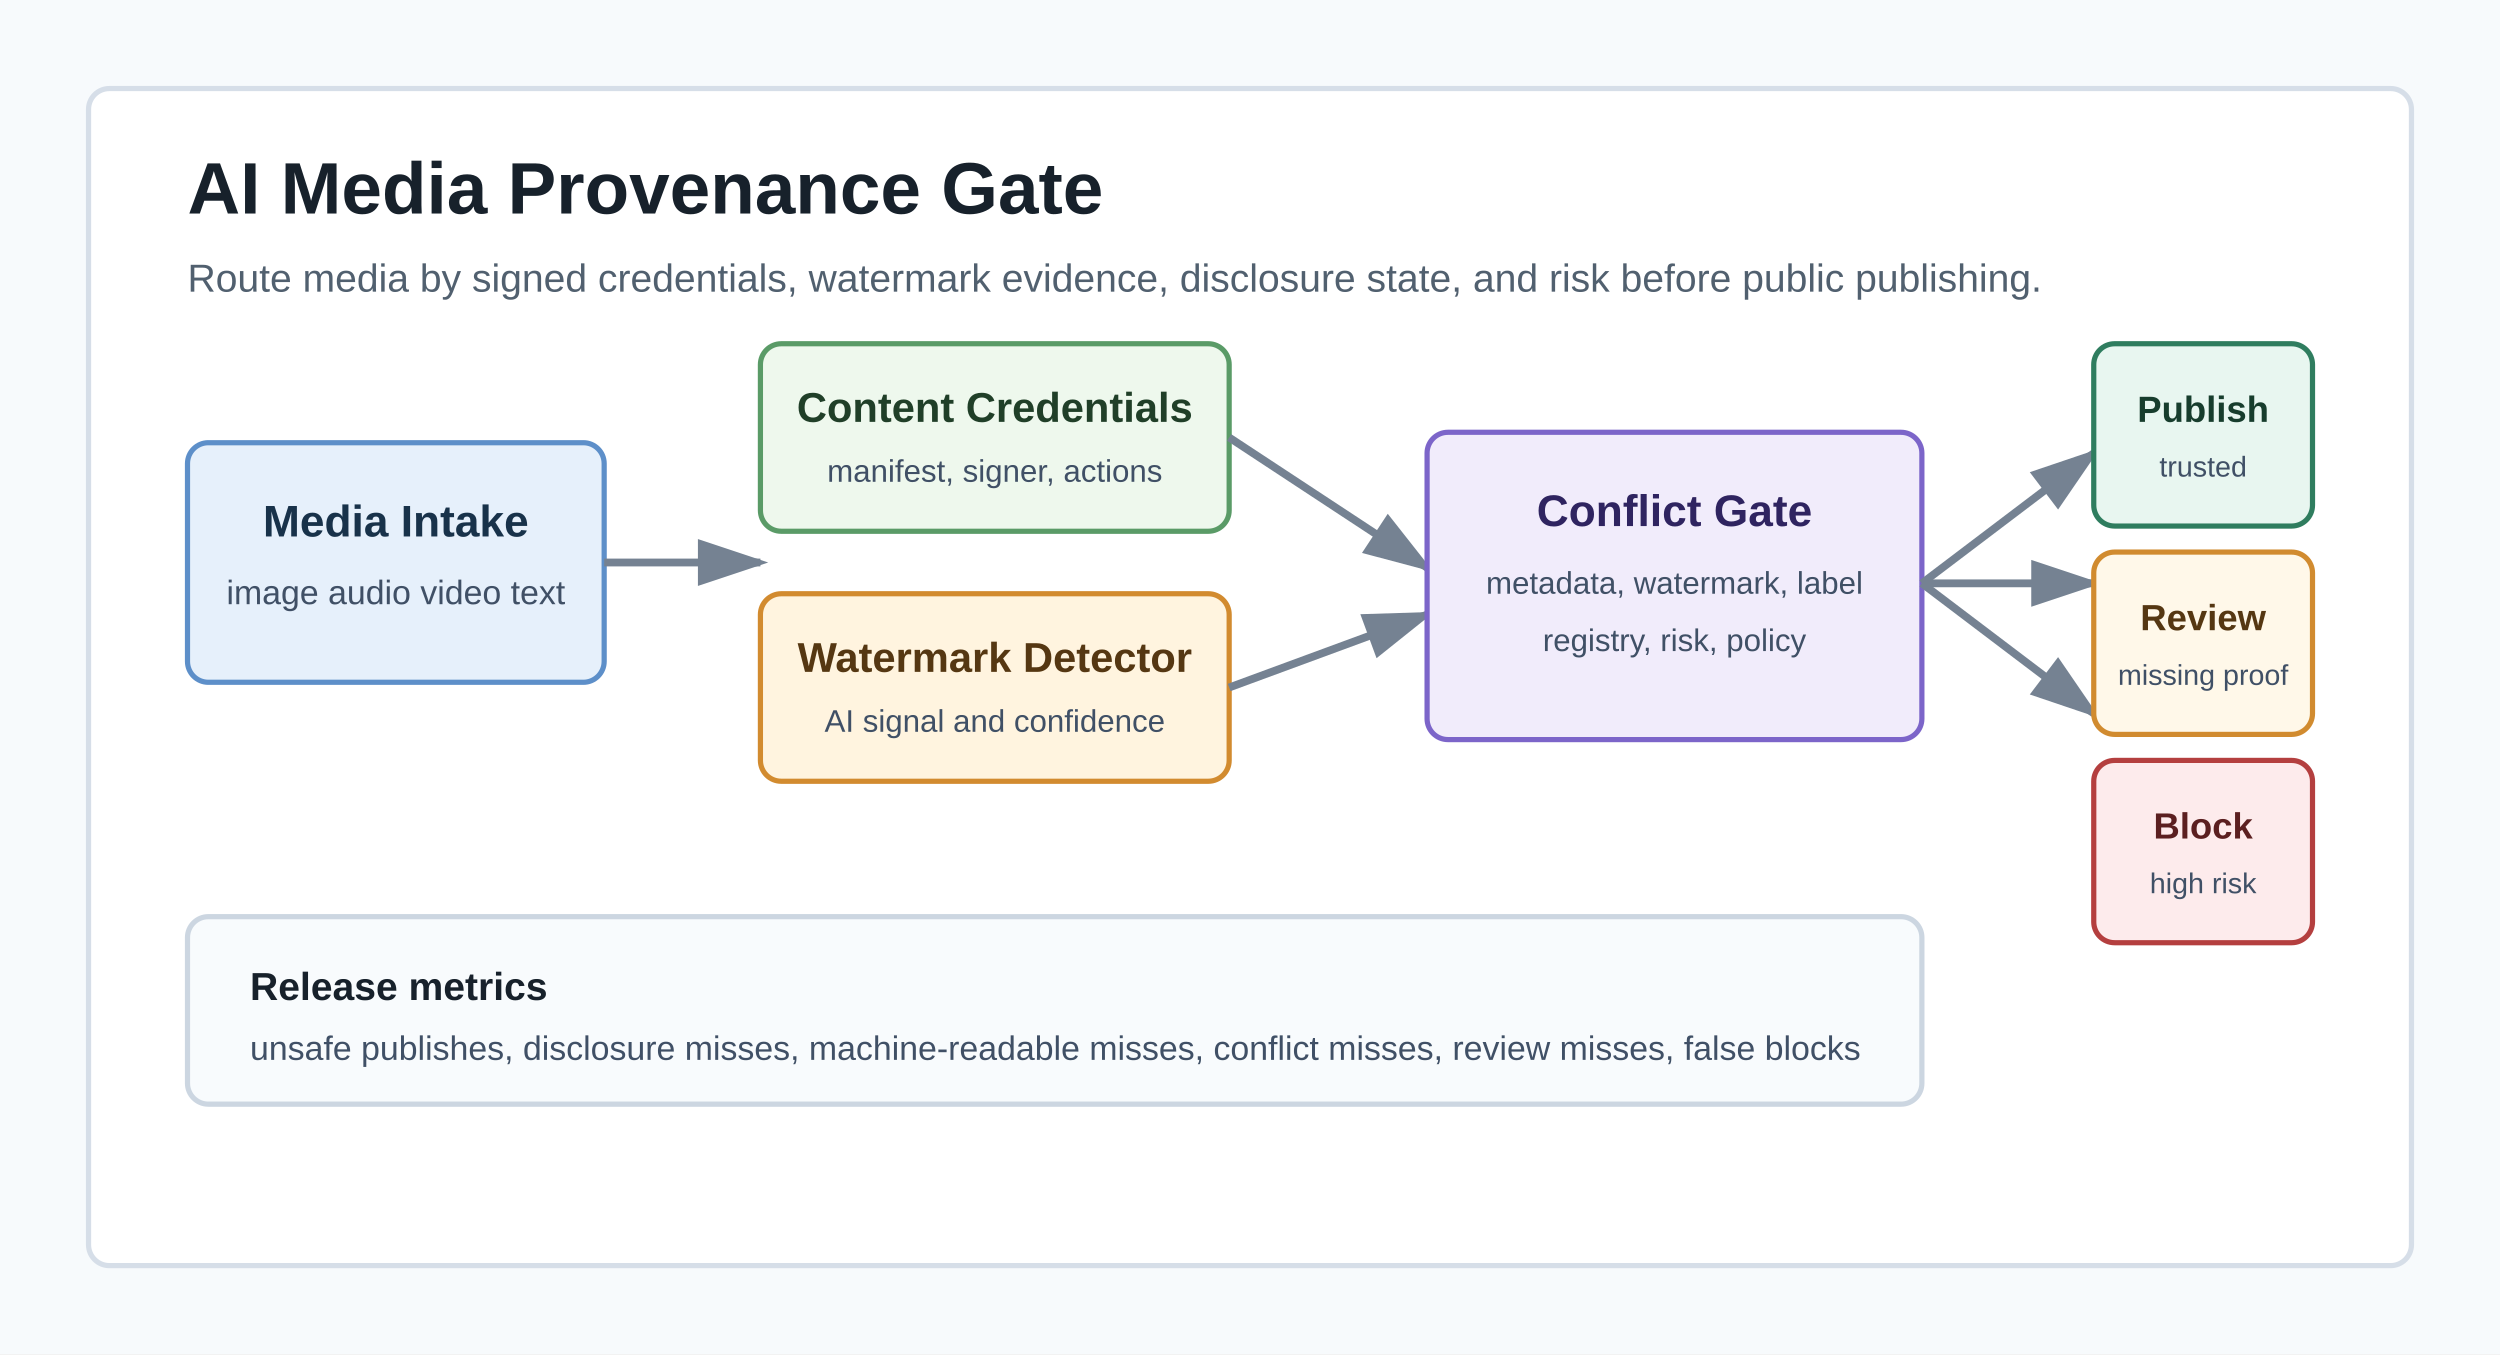
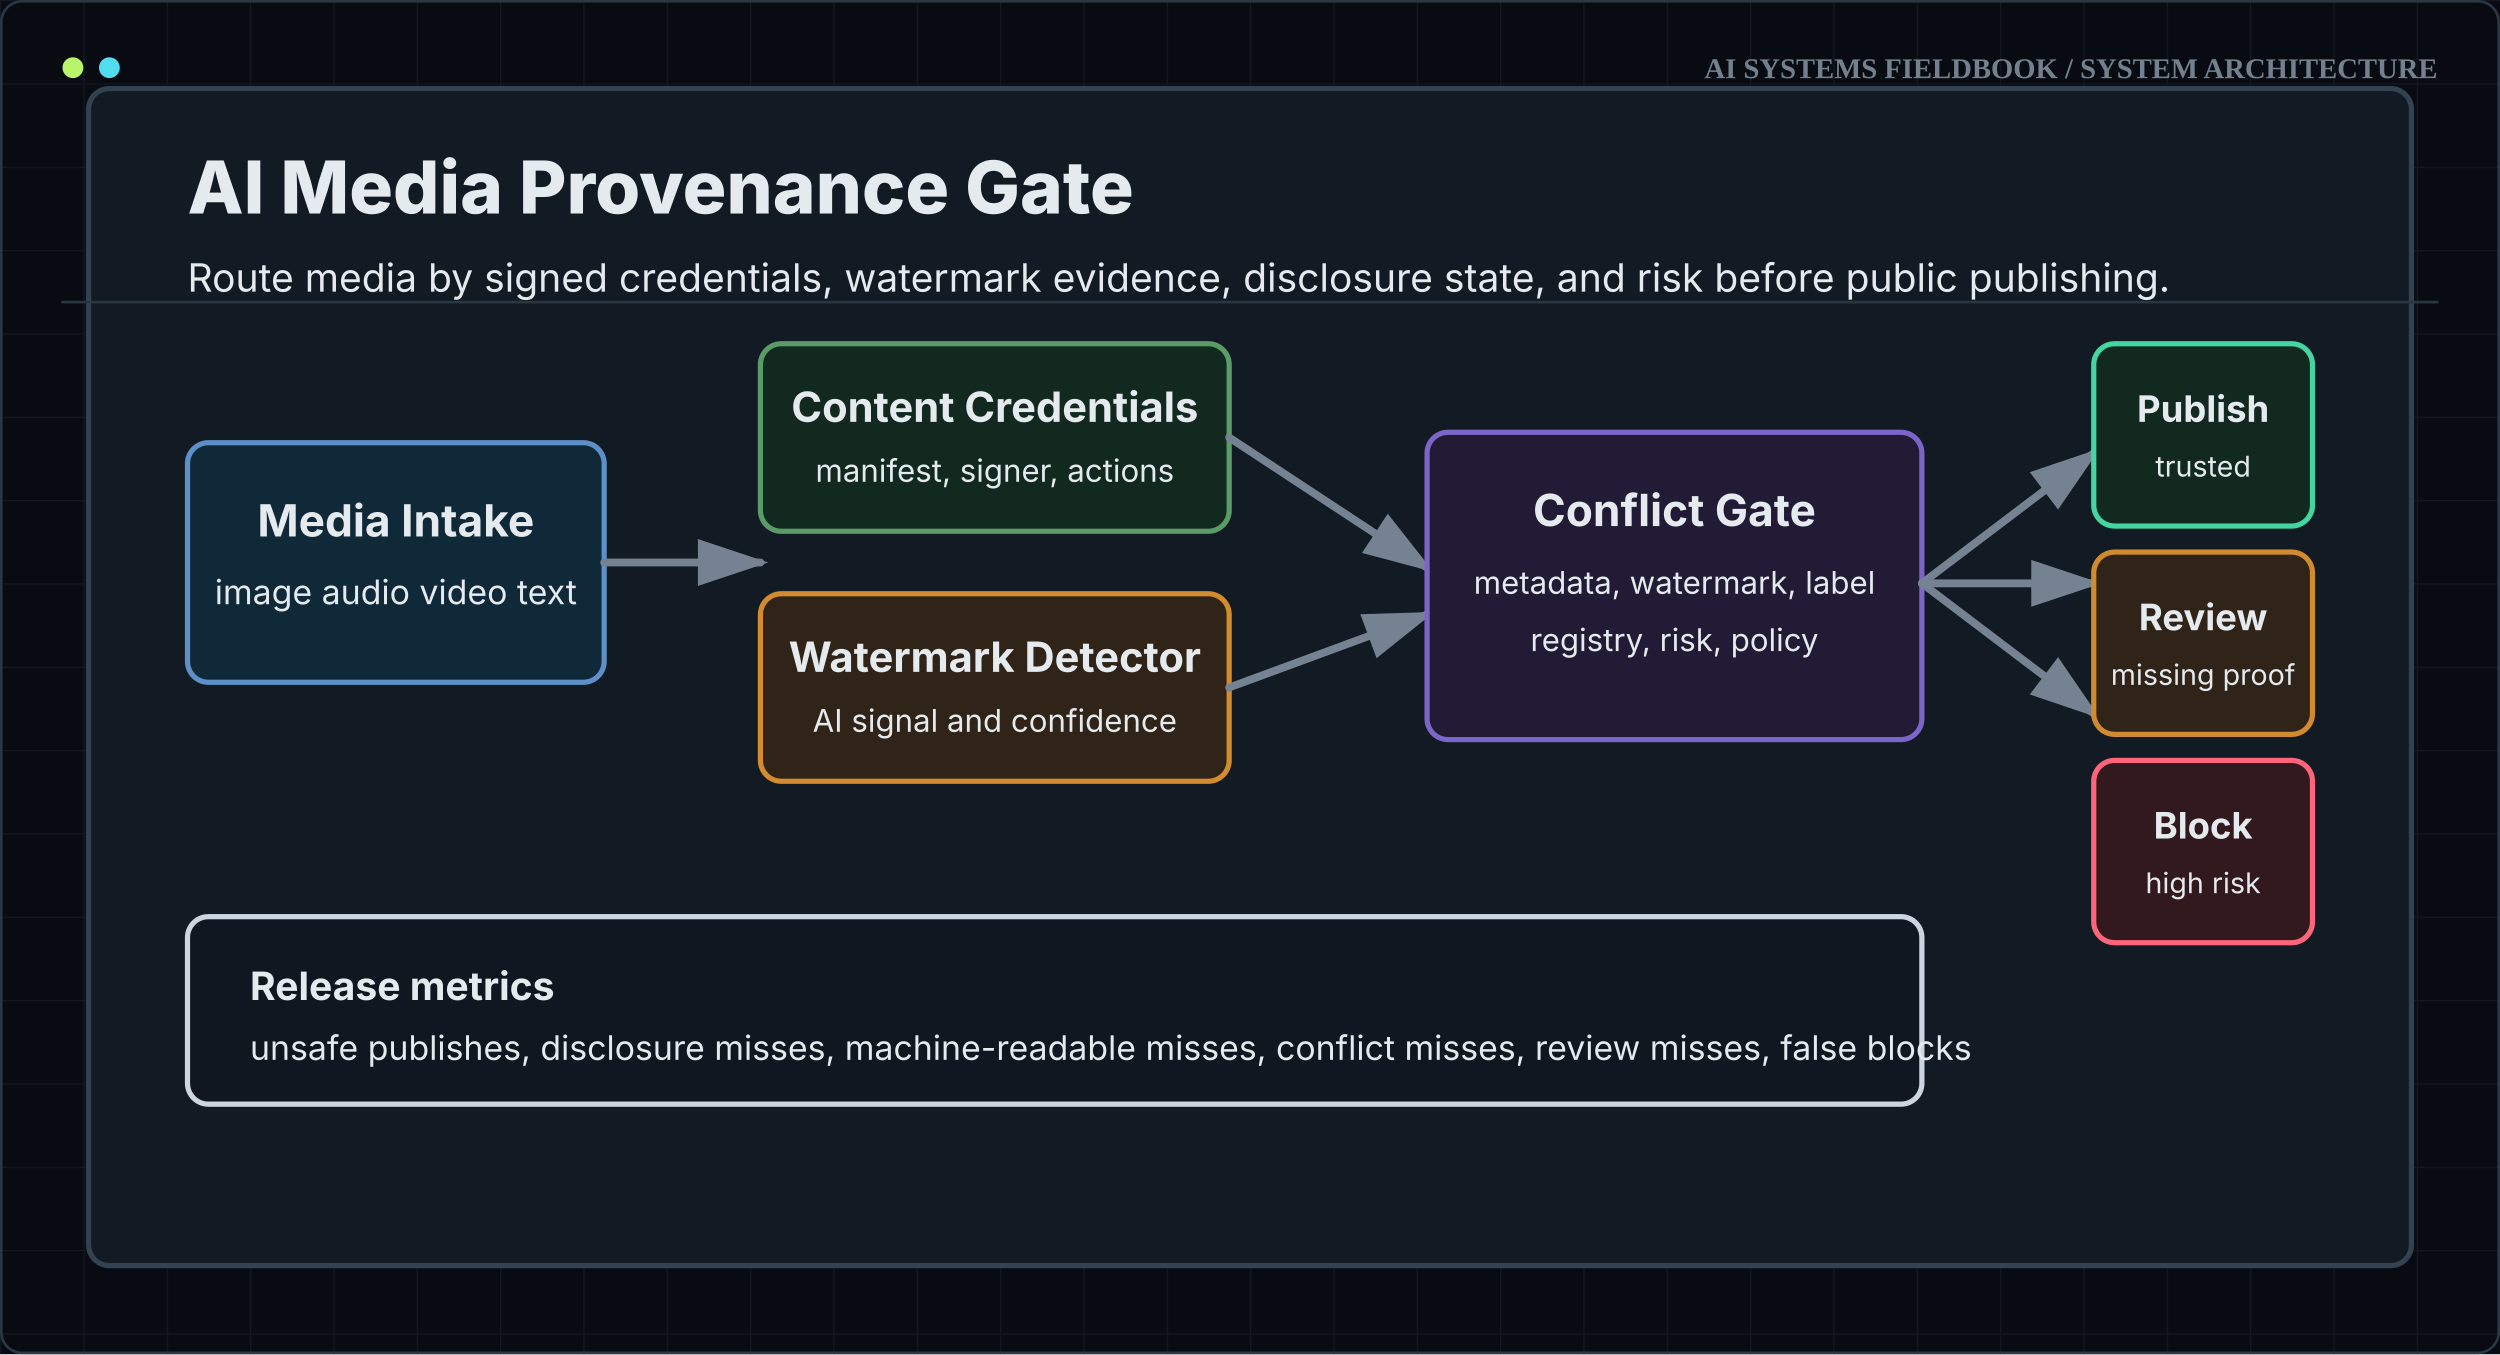
- <svg xmlns="http://www.w3.org/2000/svg" viewBox="0 0 960 520" role="img" aria-labelledby="title desc">
-   <rect width="960" height="520" fill="#f7fafc" />
-   <rect x="34" y="34" width="892" height="452" rx="8" fill="#ffffff" stroke="#d6dee8" stroke-width="2" />
-   <text x="72" y="82" fill="#17212b" font-family="Arial, sans-serif" font-size="28" font-weight="800">AI Media Provenance Gate</text>
-   <text x="72" y="112" fill="#51606f" font-family="Arial, sans-serif" font-size="15">Route media by signed credentials, watermark evidence, disclosure state, and risk before public publishing.</text>
-   <g font-family="Arial, sans-serif">
-     <rect x="72" y="170" width="160" height="92" rx="8" fill="#e6f0fb" stroke="#5d8fc9" stroke-width="2" />
+ <svg xmlns="http://www.w3.org/2000/svg" viewBox="0 0 960 520" role="img" aria-labelledby="title desc" data-visual-quality="publication" data-visual-system="fieldbook-v2" data-text-fit="bounded">
+   <defs id="fieldbook-v2-defs">
+     <pattern id="fieldbook-grid" width="32" height="32" patternUnits="userSpaceOnUse">
+       <path d="M 32 0 L 0 0 0 32" fill="none" stroke="#27323d" stroke-width="1" />
+     </pattern>
+   </defs>
+   <g aria-hidden="true" data-fieldbook-frame="background">
+     <rect width="960" height="520" fill="#080c12" />
+     <rect width="960" height="520" fill="url(#fieldbook-grid)" opacity="0.32" />
+   </g>
+   <rect x="34" y="34" width="892" height="452" rx="8" fill="#121a23" stroke="#334250" stroke-width="2" />
+   <text x="72" y="82" fill="#17212b" font-family="Inter, system-ui, sans-serif" font-size="28" font-weight="800">AI Media Provenance Gate</text>
+   <text x="72" y="112" fill="#51606f" font-family="Inter, system-ui, sans-serif" font-size="15" textLength="842" lengthAdjust="spacingAndGlyphs">Route media by signed credentials, watermark evidence, disclosure state, and risk before public publishing.</text>
+   <g font-family="Inter, system-ui, sans-serif">
+     <rect x="72" y="170" width="160" height="92" rx="8" fill="#102938" stroke="#5d8fc9" stroke-width="2" />
    <text x="152" y="206" text-anchor="middle" fill="#18324a" font-size="17" font-weight="700">Media Intake</text>
    <text x="152" y="232" text-anchor="middle" fill="#405066" font-size="13">image audio video text</text>
    <path d="M232 216 L292 216" stroke="#758292" stroke-width="3" marker-end="url(#arrow)" />
-     <rect x="292" y="132" width="180" height="72" rx="8" fill="#eef8ed" stroke="#5a9b67" stroke-width="2" />
+     <rect x="292" y="132" width="180" height="72" rx="8" fill="#11291f" stroke="#5a9b67" stroke-width="2" />
    <text x="382" y="162" text-anchor="middle" fill="#203f28" font-size="16" font-weight="700">Content Credentials</text>
    <text x="382" y="185" text-anchor="middle" fill="#405066" font-size="12">manifest, signer, actions</text>
-     <rect x="292" y="228" width="180" height="72" rx="8" fill="#fff4df" stroke="#d28b2f" stroke-width="2" />
+     <rect x="292" y="228" width="180" height="72" rx="8" fill="#302418" stroke="#d28b2f" stroke-width="2" />
    <text x="382" y="258" text-anchor="middle" fill="#553712" font-size="16" font-weight="700">Watermark Detector</text>
    <text x="382" y="281" text-anchor="middle" fill="#405066" font-size="12">AI signal and confidence</text>
    <path d="M472 168 L548 218" stroke="#758292" stroke-width="3" marker-end="url(#arrow)" />
    <path d="M472 264 L548 236" stroke="#758292" stroke-width="3" marker-end="url(#arrow)" />
-     <rect x="548" y="166" width="190" height="118" rx="8" fill="#f1ecfb" stroke="#7c65c9" stroke-width="2" />
+     <rect x="548" y="166" width="190" height="118" rx="8" fill="#211b35" stroke="#7c65c9" stroke-width="2" />
    <text x="643" y="202" text-anchor="middle" fill="#2f2460" font-size="17" font-weight="700">Conflict Gate</text>
    <text x="643" y="228" text-anchor="middle" fill="#405066" font-size="12">metadata, watermark, label</text>
    <text x="643" y="250" text-anchor="middle" fill="#405066" font-size="12">registry, risk, policy</text>
    <path d="M738 224 L804 174" stroke="#758292" stroke-width="3" marker-end="url(#arrow)" />
    <path d="M738 224 L804 224" stroke="#758292" stroke-width="3" marker-end="url(#arrow)" />
    <path d="M738 224 L804 274" stroke="#758292" stroke-width="3" marker-end="url(#arrow)" />
-     <rect x="804" y="132" width="84" height="70" rx="8" fill="#e8f6f0" stroke="#2f7d5f" stroke-width="2" />
+     <rect x="804" y="132" width="84" height="70" rx="8" fill="#11291f" stroke="#43d6a0" stroke-width="2" />
    <text x="846" y="162" text-anchor="middle" fill="#173d2d" font-size="14" font-weight="700">Publish</text>
    <text x="846" y="183" text-anchor="middle" fill="#405066" font-size="11">trusted</text>
-     <rect x="804" y="212" width="84" height="70" rx="8" fill="#fff8e9" stroke="#d18b2f" stroke-width="2" />
+     <rect x="804" y="212" width="84" height="70" rx="8" fill="#302418" stroke="#d18b2f" stroke-width="2" />
    <text x="846" y="242" text-anchor="middle" fill="#553712" font-size="14" font-weight="700">Review</text>
    <text x="846" y="263" text-anchor="middle" fill="#405066" font-size="11">missing proof</text>
-     <rect x="804" y="292" width="84" height="70" rx="8" fill="#fdebec" stroke="#b43f3f" stroke-width="2" />
+     <rect x="804" y="292" width="84" height="70" rx="8" fill="#32191e" stroke="#ff657a" stroke-width="2" />
    <text x="846" y="322" text-anchor="middle" fill="#5b1f20" font-size="14" font-weight="700">Block</text>
    <text x="846" y="343" text-anchor="middle" fill="#405066" font-size="11">high risk</text>
-     <rect x="72" y="352" width="666" height="72" rx="8" fill="#f8fbfd" stroke="#ccd6e1" stroke-width="2" />
+     <rect x="72" y="352" width="666" height="72" rx="8" fill="#101720" stroke="#ccd6e1" stroke-width="2" />
    <text x="96" y="384" fill="#17212b" font-size="15" font-weight="700">Release metrics</text>
-     <text x="96" y="407" fill="#405066" font-size="13">unsafe publishes, disclosure misses, machine-readable misses, conflict misses, review misses, false blocks</text>
+     <text x="96" y="407" fill="#405066" font-size="13" textLength="630" lengthAdjust="spacingAndGlyphs">unsafe publishes, disclosure misses, machine-readable misses, conflict misses, review misses, false blocks</text>
  </g>
  <defs>
    <marker id="arrow" markerWidth="10" markerHeight="10" refX="8" refY="3" orient="auto" markerUnits="strokeWidth">
      <path d="M0,0 L0,6 L9,3 z" fill="#758292" />
    </marker>
  </defs>
+   <style id="fieldbook-v2-theme">
+     text { fill: #e4eaed !important; font-family: Inter, system-ui, sans-serif !important; letter-spacing: 0; }
+     .title { fill: #f7faf9 !important; font-weight: 750 !important; }
+     .subtitle, .sub, .note, .axis, .legend, .body, .small { fill: #8d9aa6 !important; }
+     .label, .smallTitle, .metric, .headtext { fill: #e7edef !important; }
+     path, line, polyline { stroke-linecap: round; stroke-linejoin: round; }
+     .fieldbook-kicker { fill: #73818e !important; font-family: ui-monospace, SFMono-Regular, Consolas, monospace !important; font-size: 11px !important; font-weight: 750 !important; }
+   </style>
+   <g aria-hidden="true" data-fieldbook-frame="overlay">
+     <line x1="24" y1="116" x2="936" y2="116" stroke="#2a3641" stroke-width="1" />
+     <circle cx="28" cy="26" r="4" fill="#b8f56a" />
+     <circle cx="42" cy="26" r="4" fill="#52dcef" />
+     <text class="fieldbook-kicker" x="936" y="30" text-anchor="end">AI SYSTEMS FIELDBOOK / SYSTEM ARCHITECTURE</text>
+     <rect x="0.5" y="0.5" width="959" height="519" rx="8" fill="none" stroke="#2b3742" stroke-width="1" />
+   </g>
</svg>
